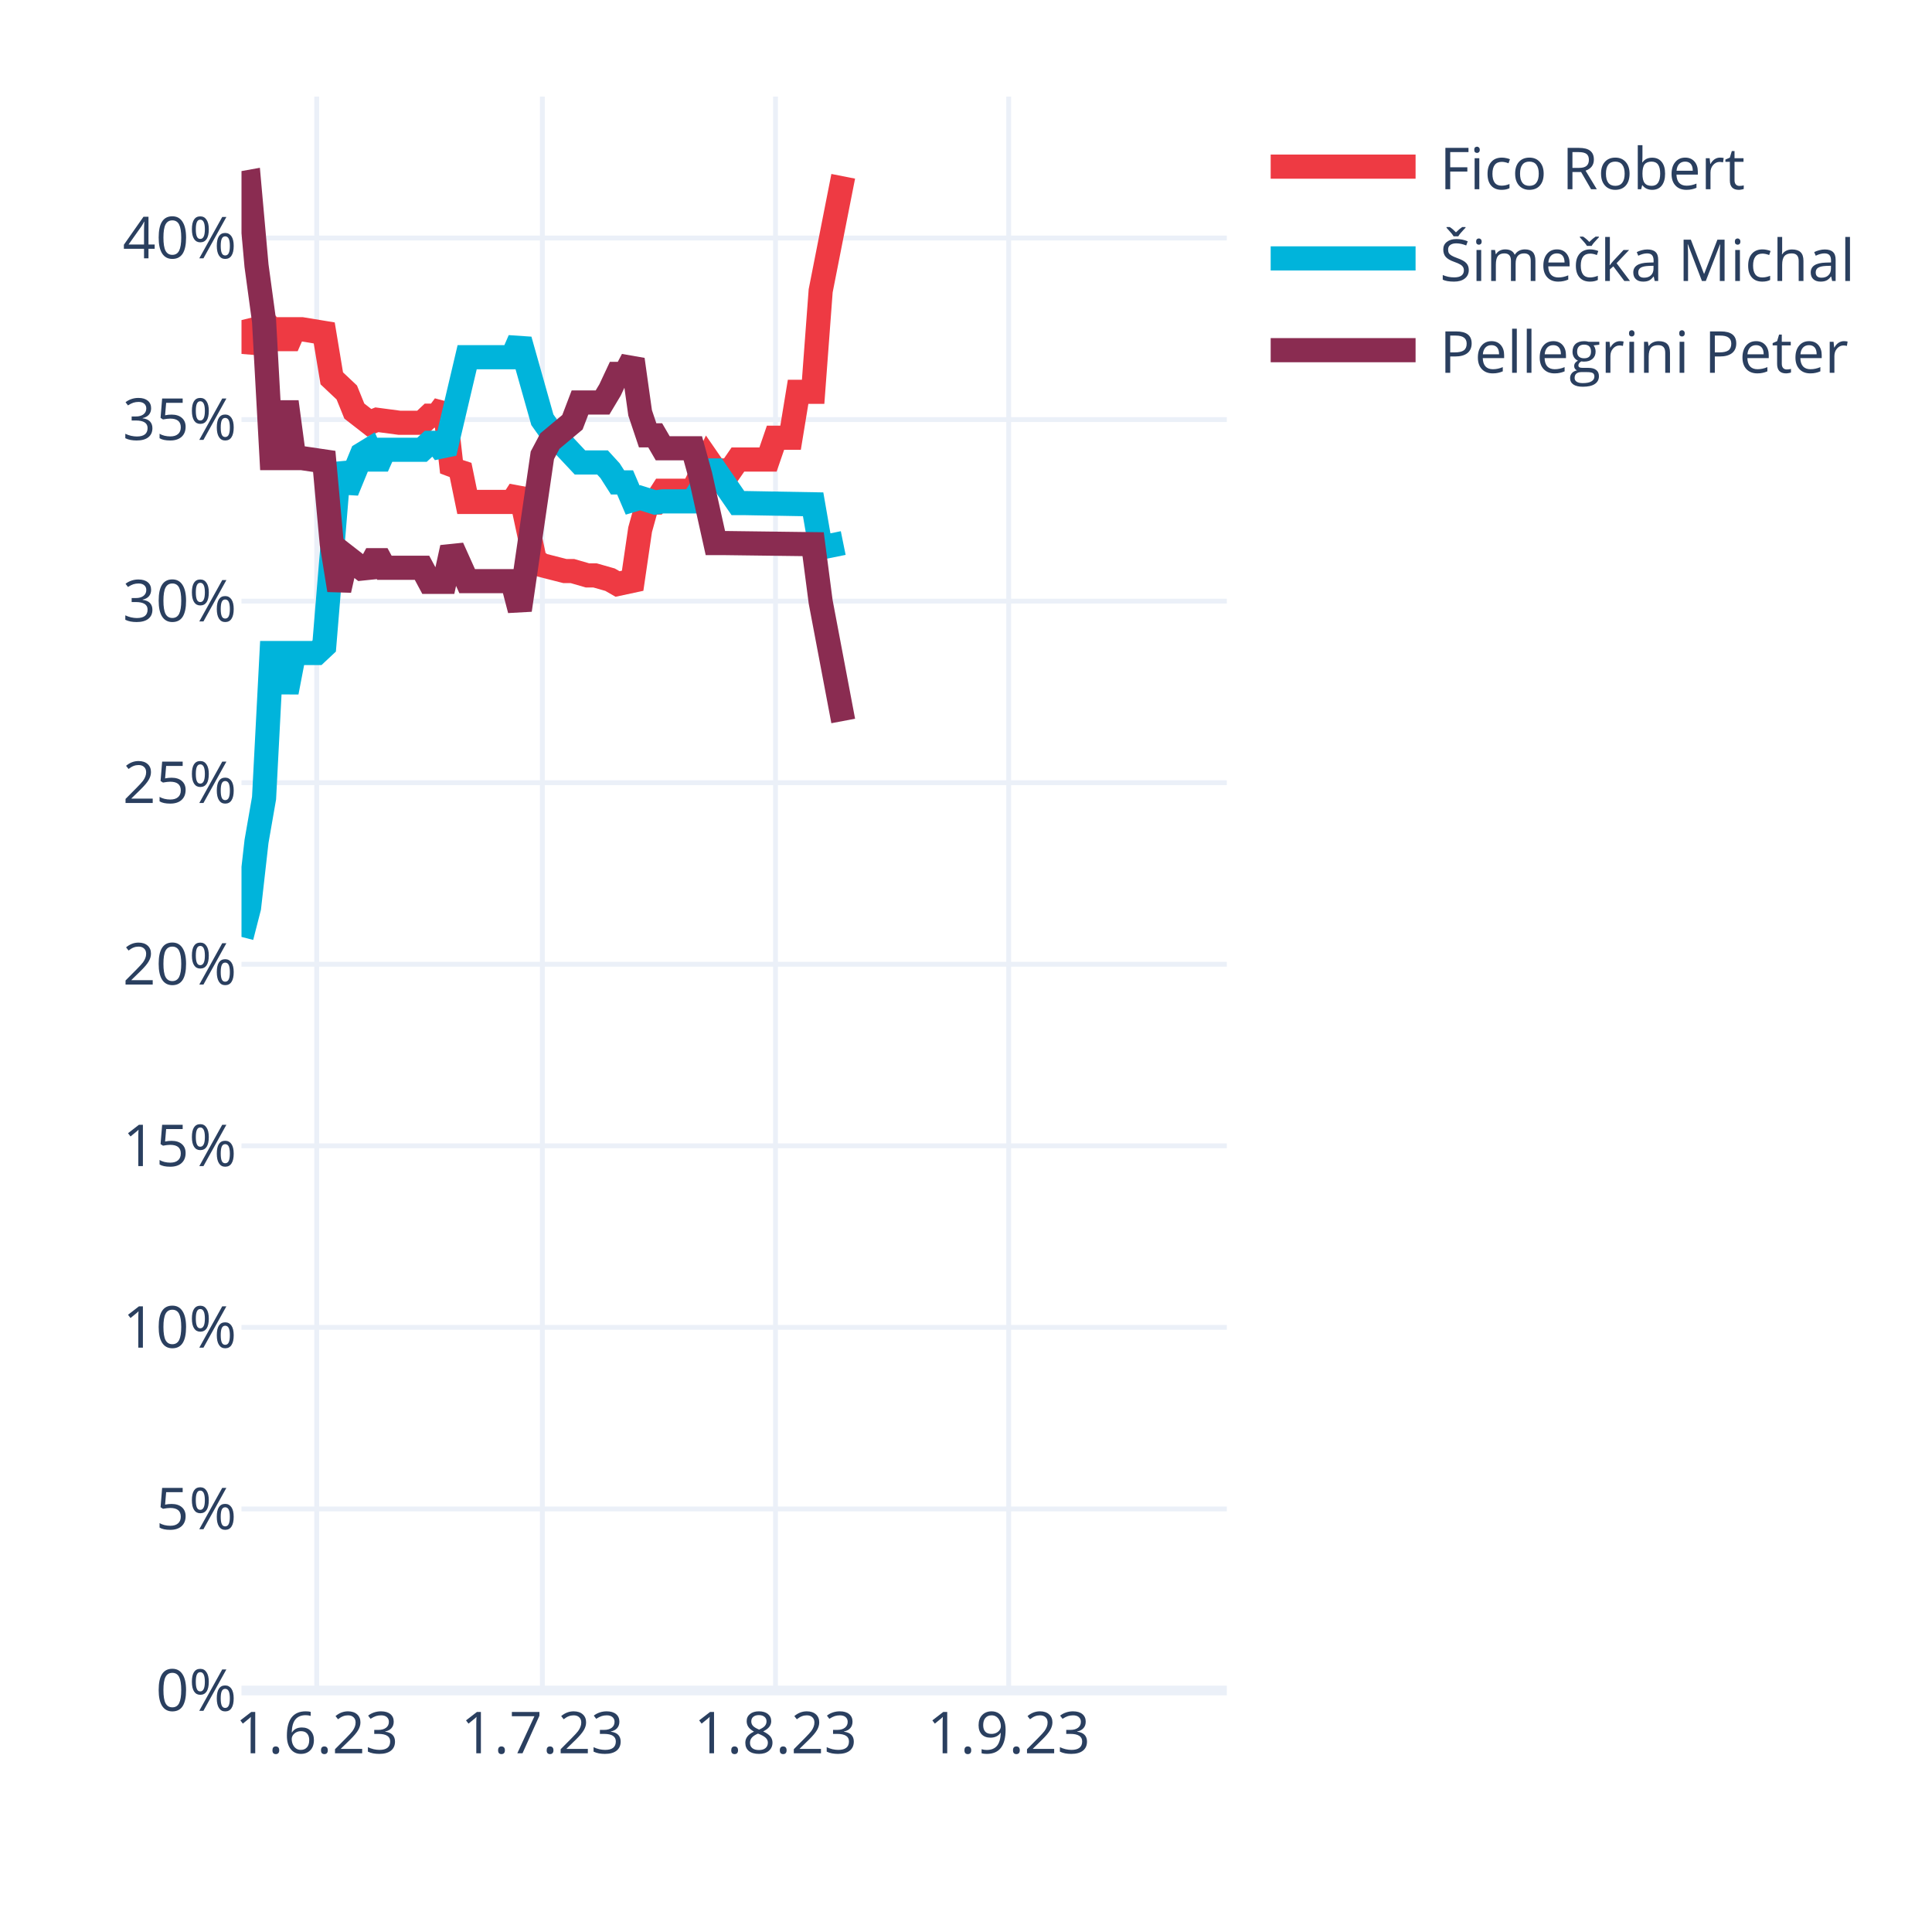
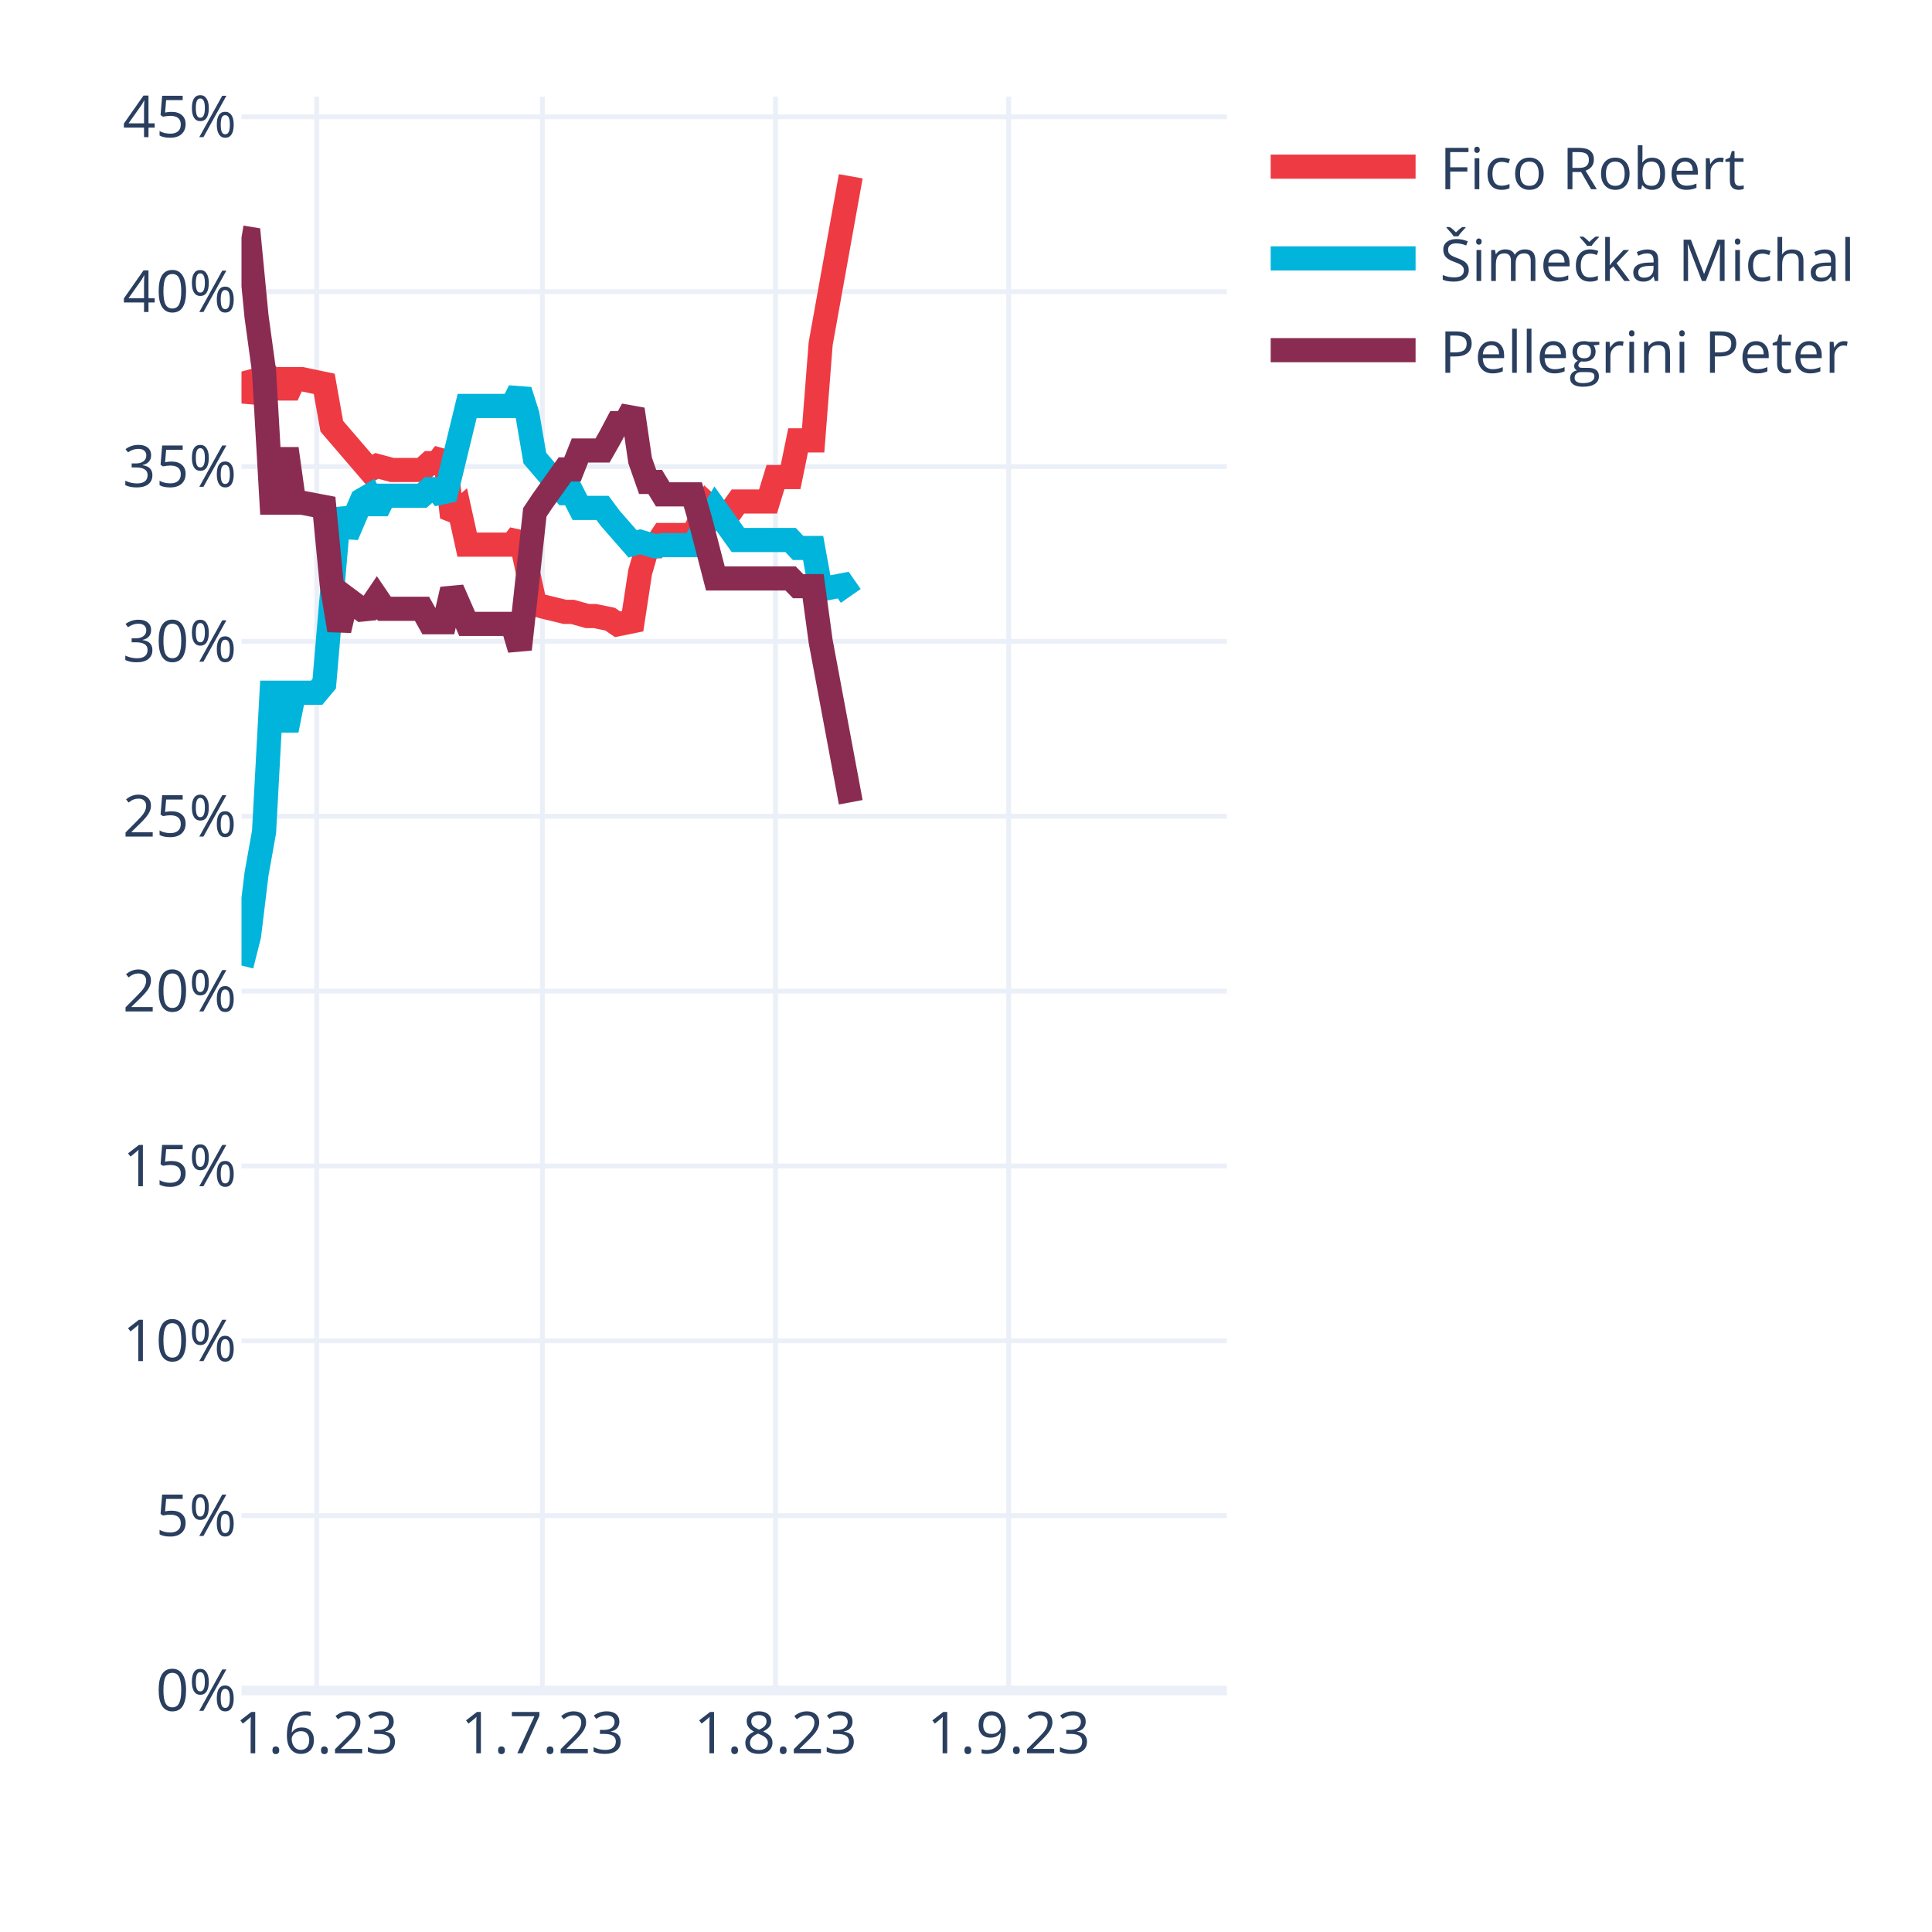
<svg xmlns="http://www.w3.org/2000/svg" class="main-svg" width="400" height="400" style="" viewBox="0 0 400 400">
  <rect x="0" y="0" width="400" height="400" style="fill: rgb(255, 255, 255); fill-opacity: 1;" />
-   <defs id="defs-32f5bb">
+   <defs id="defs-d91687">
    <g class="clips">
-       <clipPath id="clip32f5bbxyplot" class="plotclip">
+       <clipPath id="clipd91687xyplot" class="plotclip">
        <rect width="204" height="330" />
      </clipPath>
-       <clipPath class="axesclip" id="clip32f5bbx">
+       <clipPath class="axesclip" id="clipd91687x">
        <rect x="50" y="0" width="204" height="400" />
      </clipPath>
-       <clipPath class="axesclip" id="clip32f5bby">
+       <clipPath class="axesclip" id="clipd91687y">
        <rect x="0" y="20" width="400" height="330" />
      </clipPath>
-       <clipPath class="axesclip" id="clip32f5bbxy">
+       <clipPath class="axesclip" id="clipd91687xy">
        <rect x="50" y="20" width="204" height="330" />
      </clipPath>
    </g>
    <g class="gradients" />
    <g class="patterns" />
  </defs>
  <g class="bglayer" />
  <g class="layer-below">
    <g class="imagelayer" />
    <g class="shapelayer" />
  </g>
  <g class="cartesianlayer">
    <g class="subplot xy">
      <g class="layer-subplot">
        <g class="shapelayer" />
        <g class="imagelayer" />
      </g>
      <g class="minor-gridlayer">
        <g class="x" />
        <g class="y" />
      </g>
      <g class="gridlayer">
        <g class="x">
          <path class="xgrid crisp" transform="translate(65.57,0)" d="M0,20v330" style="stroke: rgb(235, 240, 248); stroke-opacity: 1; stroke-width: 1px;" />
          <path class="xgrid crisp" transform="translate(112.29,0)" d="M0,20v330" style="stroke: rgb(235, 240, 248); stroke-opacity: 1; stroke-width: 1px;" />
          <path class="xgrid crisp" transform="translate(160.56,0)" d="M0,20v330" style="stroke: rgb(235, 240, 248); stroke-opacity: 1; stroke-width: 1px;" />
          <path class="xgrid crisp" transform="translate(208.84,0)" d="M0,20v330" style="stroke: rgb(235, 240, 248); stroke-opacity: 1; stroke-width: 1px;" />
        </g>
        <g class="y">
-           <path class="ygrid crisp" transform="translate(0,312.41)" d="M50,0h204" style="stroke: rgb(235, 240, 248); stroke-opacity: 1; stroke-width: 1px;" />
-           <path class="ygrid crisp" transform="translate(0,274.82)" d="M50,0h204" style="stroke: rgb(235, 240, 248); stroke-opacity: 1; stroke-width: 1px;" />
-           <path class="ygrid crisp" transform="translate(0,237.23)" d="M50,0h204" style="stroke: rgb(235, 240, 248); stroke-opacity: 1; stroke-width: 1px;" />
-           <path class="ygrid crisp" transform="translate(0,199.64)" d="M50,0h204" style="stroke: rgb(235, 240, 248); stroke-opacity: 1; stroke-width: 1px;" />
-           <path class="ygrid crisp" transform="translate(0,162.05)" d="M50,0h204" style="stroke: rgb(235, 240, 248); stroke-opacity: 1; stroke-width: 1px;" />
-           <path class="ygrid crisp" transform="translate(0,124.46)" d="M50,0h204" style="stroke: rgb(235, 240, 248); stroke-opacity: 1; stroke-width: 1px;" />
-           <path class="ygrid crisp" transform="translate(0,86.87)" d="M50,0h204" style="stroke: rgb(235, 240, 248); stroke-opacity: 1; stroke-width: 1px;" />
-           <path class="ygrid crisp" transform="translate(0,49.28)" d="M50,0h204" style="stroke: rgb(235, 240, 248); stroke-opacity: 1; stroke-width: 1px;" />
+           <path class="ygrid crisp" transform="translate(0,313.8)" d="M50,0h204" style="stroke: rgb(235, 240, 248); stroke-opacity: 1; stroke-width: 1px;" />
+           <path class="ygrid crisp" transform="translate(0,277.6)" d="M50,0h204" style="stroke: rgb(235, 240, 248); stroke-opacity: 1; stroke-width: 1px;" />
+           <path class="ygrid crisp" transform="translate(0,241.4)" d="M50,0h204" style="stroke: rgb(235, 240, 248); stroke-opacity: 1; stroke-width: 1px;" />
+           <path class="ygrid crisp" transform="translate(0,205.2)" d="M50,0h204" style="stroke: rgb(235, 240, 248); stroke-opacity: 1; stroke-width: 1px;" />
+           <path class="ygrid crisp" transform="translate(0,169)" d="M50,0h204" style="stroke: rgb(235, 240, 248); stroke-opacity: 1; stroke-width: 1px;" />
+           <path class="ygrid crisp" transform="translate(0,132.79)" d="M50,0h204" style="stroke: rgb(235, 240, 248); stroke-opacity: 1; stroke-width: 1px;" />
+           <path class="ygrid crisp" transform="translate(0,96.59)" d="M50,0h204" style="stroke: rgb(235, 240, 248); stroke-opacity: 1; stroke-width: 1px;" />
+           <path class="ygrid crisp" transform="translate(0,60.39)" d="M50,0h204" style="stroke: rgb(235, 240, 248); stroke-opacity: 1; stroke-width: 1px;" />
+           <path class="ygrid crisp" transform="translate(0,24.19)" d="M50,0h204" style="stroke: rgb(235, 240, 248); stroke-opacity: 1; stroke-width: 1px;" />
        </g>
      </g>
      <g class="zerolinelayer">
        <path class="yzl zl crisp" transform="translate(0,350)" d="M50,0h204" style="stroke: rgb(235, 240, 248); stroke-opacity: 1; stroke-width: 2px;" />
      </g>
      <path class="xlines-below" />
      <path class="ylines-below" />
      <g class="overlines-below" />
      <g class="xaxislayer-below" />
      <g class="yaxislayer-below" />
      <g class="overaxes-below" />
-       <g class="plot" transform="translate(50,20)" clip-path="url(#clip32f5bbxyplot)">
+       <g class="plot" transform="translate(50,20)" clip-path="url(#clipd91687xyplot)">
        <g class="scatterlayer mlayer">
-           <g class="trace scatter tracec6c627" style="stroke-miterlimit: 2; opacity: 1;">
+           <g class="trace scatter trace478424" style="stroke-miterlimit: 2; opacity: 1;">
            <g class="fills" />
            <g class="errorbars" />
            <g class="lines">
-               <path class="js-line" d="M0,46.27L1.56,52.61L3.11,48.99L4.67,46.48L6.23,48.16L7.79,48.16L9.34,51.71L10.9,48.16L12.46,48.16L17.13,48.93L18.69,58.33L21.8,61.26L23.36,65.11L26.47,67.53L28.03,66.91L32.7,67.53L34.26,67.53L37.37,67.53L38.93,66.06L40.49,66.06L42.05,63.96L43.6,77.74L45.16,76.33L46.72,83.92L48.27,83.92L56.06,83.92L57.62,81.52L60.73,96.03L62.29,97.04L66.96,98.23L68.52,98.23L71.63,99.13L73.19,99.13L76.31,100.02L77.86,100.91L80.98,100.24L82.53,89.66L84.09,84.04L85.65,84.04L87.21,81.6L88.76,81.6L93.44,81.6L94.99,78.41L96.55,75.14L98.11,77.4L101.22,77.4L102.78,75.14L109.01,75.14L110.56,70.63L113.68,70.63L115.24,61.12L118.35,61.12L119.91,40.21L124.58,16.5" style="vector-effect: none; fill: none; stroke: rgb(238, 58, 67); stroke-opacity: 1; stroke-width: 5px; opacity: 1;" />
+               <path class="js-line" d="M0,56.92L1.56,62.83L3.11,59.53L4.67,56.88L6.23,58.49L7.79,58.49L9.34,61.89L10.9,58.49L12.46,58.49L17.13,59.47L18.69,68.24L26.47,77.3L28.03,76.46L31.15,77.3L32.7,77.3L37.37,77.3L38.93,75.89L40.49,75.89L42.05,73.87L43.6,87.07L45.16,85.72L46.72,92.76L48.27,92.76L56.06,92.76L57.62,90.69L60.73,105.06L62.29,105.55L66.96,106.68L68.52,106.68L71.63,107.55L73.19,107.55L76.31,108.19L77.86,109.25L80.98,108.62L82.53,98.48L84.09,93.1L85.65,93.1L87.21,90.77L88.76,90.77L93.44,90.77L94.99,87.72L96.55,84.57L98.11,86.01L101.22,86.01L102.78,83.83L109.01,83.83L110.56,78.77L113.68,78.77L115.24,71.17L118.35,71.17L119.91,51.15L126.14,16.5" style="vector-effect: none; fill: none; stroke: rgb(238, 58, 67); stroke-opacity: 1; stroke-width: 5px; opacity: 1;" />
            </g>
            <g class="points" />
            <g class="text" />
          </g>
-           <g class="trace scatter trace4c49f4" style="stroke-miterlimit: 2; opacity: 1;">
+           <g class="trace scatter tracef8d236" style="stroke-miterlimit: 2; opacity: 1;">
            <g class="fills" />
            <g class="errorbars" />
            <g class="lines">
-               <path class="js-line" d="M0,173.98L1.56,167.91L3.11,154.2L4.67,145.24L6.23,115.2L7.79,115.2L9.34,123.31L10.9,115.2L12.46,115.2L15.57,115.2L17.13,113.74L20.24,75.95L21.8,81.67L24.92,74.07L26.47,73.12L28.03,76.62L29.59,73.12L37.37,73.12L38.93,71.68L40.49,71.68L42.05,73.78L46.72,53.96L48.27,53.96L56.06,53.96L57.62,50.38L62.29,66.91L63.85,69.11L70.08,75.75L71.63,75.75L74.75,75.75L76.31,77.46L77.86,79.88L79.42,79.88L80.98,83.52L82.53,83.06L85.65,84.04L87.21,83.8L93.44,83.8L94.99,81.37L96.55,77.4L98.11,77.4L102.78,84.16L104.34,84.16L118.35,84.41L119.91,93.38L124.58,92.43" style="vector-effect: none; fill: none; stroke: rgb(0, 180, 219); stroke-opacity: 1; stroke-width: 5px; opacity: 1;" />
+               <path class="js-line" d="M0,179.9L1.56,173.73L3.11,160.96L4.67,152.22L6.23,123.42L7.79,123.42L9.34,131.19L10.9,123.42L12.46,123.42L15.57,123.42L17.13,121.55L20.24,85.35L21.8,90.83L24.92,83.55L26.47,82.64L28.03,85.78L29.59,82.64L37.37,82.64L38.93,81.27L40.49,81.27L42.05,83.28L46.72,64.05L48.27,64.05L56.06,64.05L57.62,60.87L59.18,65.77L60.73,74.84L66.96,82.11L68.52,82.11L70.08,85.16L71.63,85.16L74.75,85.16L76.31,87.27L80.98,92.61L82.53,92.17L85.65,93.1L87.21,92.87L93.44,92.87L94.99,90.55L98.11,85.28L99.66,87.45L102.78,91.8L104.34,91.8L113.68,91.8L115.24,93.45L118.35,93.45L119.91,102.04L124.58,101.14L126.14,103.38" style="vector-effect: none; fill: none; stroke: rgb(0, 180, 219); stroke-opacity: 1; stroke-width: 5px; opacity: 1;" />
            </g>
            <g class="points" />
            <g class="text" />
          </g>
-           <g class="trace scatter trace30629c" style="stroke-miterlimit: 2; opacity: 1;">
+           <g class="trace scatter trace2aa109" style="stroke-miterlimit: 2; opacity: 1;">
            <g class="fills" />
            <g class="errorbars" />
            <g class="lines">
-               <path class="js-line" d="M0,17.96L1.56,17.68L3.11,35.01L4.67,46.48L6.23,74.84L7.79,74.84L9.34,63.19L10.9,74.84L12.46,74.84L17.13,75.53L18.69,92.63L20.24,102.18L21.8,95.28L24.92,97.71L26.47,97.55L28.03,94.67L29.59,97.55L37.37,97.55L38.93,100.46L42.05,100.46L43.6,93.38L46.72,100.32L48.27,100.32L56.06,100.32L57.62,106.3L62.29,74.26L63.85,71.32L68.52,67.42L70.08,63.33L74.75,63.33L76.31,60.72L77.86,57.41L79.42,57.41L80.98,54.44L82.53,65.48L84.09,70.13L85.65,70.13L87.21,72.81L88.76,72.81L93.44,72.81L94.99,78.41L98.11,92.43L99.66,92.43L118.35,92.67L119.91,104.61L124.58,129.27" style="vector-effect: none; fill: none; stroke: rgb(138, 44, 81); stroke-opacity: 1; stroke-width: 5px; opacity: 1;" />
+               <path class="js-line" d="M0,29.17L1.56,29.43L3.11,45.5L4.67,56.88L6.23,84.07L7.79,84.07L9.34,72.9L10.9,84.07L12.46,84.07L17.13,84.96L18.69,101.13L20.24,110.48L21.8,103.87L24.92,106.2L26.47,106.04L28.03,103.74L29.59,106.04L37.37,106.04L38.93,108.83L42.05,108.83L43.6,102.04L46.72,109.17L48.27,109.17L56.06,109.17L57.62,114.42L60.73,86.08L62.29,83.74L66.96,77.19L68.52,77.19L70.08,73.27L71.63,73.27L74.75,73.27L76.31,70.53L77.86,67.6L79.42,67.6L80.98,64.76L82.53,75.33L84.09,79.78L85.65,79.78L87.21,82.35L88.76,82.35L93.44,82.35L94.99,87.72L98.11,99.76L99.66,99.76L113.68,99.76L115.24,101.36L118.35,101.36L119.91,112.79L126.14,146.1" style="vector-effect: none; fill: none; stroke: rgb(138, 44, 81); stroke-opacity: 1; stroke-width: 5px; opacity: 1;" />
            </g>
            <g class="points" />
            <g class="text" />
          </g>
        </g>
      </g>
      <g class="overplot" />
      <path class="xlines-above crisp" d="M0,0" style="fill: none;" />
      <path class="ylines-above crisp" d="M0,0" style="fill: none;" />
      <g class="overlines-above" />
      <g class="xaxislayer-above">
        <g class="xtick">
          <text text-anchor="middle" x="0" y="363" transform="translate(65.57,0)" style="font-family: 'Open Sans', verdana, arial, sans-serif; font-size: 12px; fill: rgb(42, 63, 95); fill-opacity: 1; white-space: pre; opacity: 1;">1.6.23</text>
        </g>
        <g class="xtick">
          <text text-anchor="middle" x="0" y="363" style="font-family: 'Open Sans', verdana, arial, sans-serif; font-size: 12px; fill: rgb(42, 63, 95); fill-opacity: 1; white-space: pre; opacity: 1;" transform="translate(112.29,0)">1.7.23</text>
        </g>
        <g class="xtick">
          <text text-anchor="middle" x="0" y="363" style="font-family: 'Open Sans', verdana, arial, sans-serif; font-size: 12px; fill: rgb(42, 63, 95); fill-opacity: 1; white-space: pre; opacity: 1;" transform="translate(160.56,0)">1.8.23</text>
        </g>
        <g class="xtick">
          <text text-anchor="middle" x="0" y="363" style="font-family: 'Open Sans', verdana, arial, sans-serif; font-size: 12px; fill: rgb(42, 63, 95); fill-opacity: 1; white-space: pre; opacity: 1;" transform="translate(208.84,0)">1.9.23</text>
        </g>
      </g>
      <g class="yaxislayer-above">
        <g class="ytick">
          <text text-anchor="end" x="49" y="4.2" transform="translate(0,350)" style="font-family: 'Open Sans', verdana, arial, sans-serif; font-size: 12px; fill: rgb(42, 63, 95); fill-opacity: 1; white-space: pre; opacity: 1;">0%</text>
        </g>
        <g class="ytick">
-           <text text-anchor="end" x="49" y="4.2" style="font-family: 'Open Sans', verdana, arial, sans-serif; font-size: 12px; fill: rgb(42, 63, 95); fill-opacity: 1; white-space: pre; opacity: 1;" transform="translate(0,312.41)">5%</text>
-         </g>
-         <g class="ytick">
-           <text text-anchor="end" x="49" y="4.2" style="font-family: 'Open Sans', verdana, arial, sans-serif; font-size: 12px; fill: rgb(42, 63, 95); fill-opacity: 1; white-space: pre; opacity: 1;" transform="translate(0,274.82)">10%</text>
-         </g>
-         <g class="ytick">
-           <text text-anchor="end" x="49" y="4.2" style="font-family: 'Open Sans', verdana, arial, sans-serif; font-size: 12px; fill: rgb(42, 63, 95); fill-opacity: 1; white-space: pre; opacity: 1;" transform="translate(0,237.23)">15%</text>
-         </g>
-         <g class="ytick">
-           <text text-anchor="end" x="49" y="4.2" style="font-family: 'Open Sans', verdana, arial, sans-serif; font-size: 12px; fill: rgb(42, 63, 95); fill-opacity: 1; white-space: pre; opacity: 1;" transform="translate(0,199.64)">20%</text>
-         </g>
-         <g class="ytick">
-           <text text-anchor="end" x="49" y="4.2" style="font-family: 'Open Sans', verdana, arial, sans-serif; font-size: 12px; fill: rgb(42, 63, 95); fill-opacity: 1; white-space: pre; opacity: 1;" transform="translate(0,162.05)">25%</text>
-         </g>
-         <g class="ytick">
-           <text text-anchor="end" x="49" y="4.2" style="font-family: 'Open Sans', verdana, arial, sans-serif; font-size: 12px; fill: rgb(42, 63, 95); fill-opacity: 1; white-space: pre; opacity: 1;" transform="translate(0,124.46)">30%</text>
-         </g>
-         <g class="ytick">
-           <text text-anchor="end" x="49" y="4.2" style="font-family: 'Open Sans', verdana, arial, sans-serif; font-size: 12px; fill: rgb(42, 63, 95); fill-opacity: 1; white-space: pre; opacity: 1;" transform="translate(0,86.87)">35%</text>
-         </g>
-         <g class="ytick">
-           <text text-anchor="end" x="49" y="4.2" style="font-family: 'Open Sans', verdana, arial, sans-serif; font-size: 12px; fill: rgb(42, 63, 95); fill-opacity: 1; white-space: pre; opacity: 1;" transform="translate(0,49.28)">40%</text>
+           <text text-anchor="end" x="49" y="4.2" style="font-family: 'Open Sans', verdana, arial, sans-serif; font-size: 12px; fill: rgb(42, 63, 95); fill-opacity: 1; white-space: pre; opacity: 1;" transform="translate(0,313.8)">5%</text>
+         </g>
+         <g class="ytick">
+           <text text-anchor="end" x="49" y="4.2" style="font-family: 'Open Sans', verdana, arial, sans-serif; font-size: 12px; fill: rgb(42, 63, 95); fill-opacity: 1; white-space: pre; opacity: 1;" transform="translate(0,277.6)">10%</text>
+         </g>
+         <g class="ytick">
+           <text text-anchor="end" x="49" y="4.2" style="font-family: 'Open Sans', verdana, arial, sans-serif; font-size: 12px; fill: rgb(42, 63, 95); fill-opacity: 1; white-space: pre; opacity: 1;" transform="translate(0,241.4)">15%</text>
+         </g>
+         <g class="ytick">
+           <text text-anchor="end" x="49" y="4.2" style="font-family: 'Open Sans', verdana, arial, sans-serif; font-size: 12px; fill: rgb(42, 63, 95); fill-opacity: 1; white-space: pre; opacity: 1;" transform="translate(0,205.2)">20%</text>
+         </g>
+         <g class="ytick">
+           <text text-anchor="end" x="49" y="4.2" style="font-family: 'Open Sans', verdana, arial, sans-serif; font-size: 12px; fill: rgb(42, 63, 95); fill-opacity: 1; white-space: pre; opacity: 1;" transform="translate(0,169)">25%</text>
+         </g>
+         <g class="ytick">
+           <text text-anchor="end" x="49" y="4.2" style="font-family: 'Open Sans', verdana, arial, sans-serif; font-size: 12px; fill: rgb(42, 63, 95); fill-opacity: 1; white-space: pre; opacity: 1;" transform="translate(0,132.79)">30%</text>
+         </g>
+         <g class="ytick">
+           <text text-anchor="end" x="49" y="4.2" style="font-family: 'Open Sans', verdana, arial, sans-serif; font-size: 12px; fill: rgb(42, 63, 95); fill-opacity: 1; white-space: pre; opacity: 1;" transform="translate(0,96.59)">35%</text>
+         </g>
+         <g class="ytick">
+           <text text-anchor="end" x="49" y="4.2" style="font-family: 'Open Sans', verdana, arial, sans-serif; font-size: 12px; fill: rgb(42, 63, 95); fill-opacity: 1; white-space: pre; opacity: 1;" transform="translate(0,60.39)">40%</text>
+         </g>
+         <g class="ytick">
+           <text text-anchor="end" x="49" y="4.2" style="font-family: 'Open Sans', verdana, arial, sans-serif; font-size: 12px; fill: rgb(42, 63, 95); fill-opacity: 1; white-space: pre; opacity: 1;" transform="translate(0,24.19)">45%</text>
        </g>
      </g>
      <g class="overaxes-above" />
    </g>
  </g>
  <g class="polarlayer" />
  <g class="smithlayer" />
  <g class="ternarylayer" />
  <g class="geolayer" />
  <g class="funnelarealayer" />
  <g class="pielayer" />
  <g class="iciclelayer" />
  <g class="treemaplayer" />
  <g class="sunburstlayer" />
  <g class="glimages" />
-   <defs id="topdefs-32f5bb">
+   <defs id="topdefs-d91687">
    <g class="clips" />
-     <clipPath id="legend32f5bb">
+     <clipPath id="legendd91687">
      <rect width="130" height="67" x="0" y="0" />
    </clipPath>
  </defs>
  <g class="layer-above">
    <g class="imagelayer" />
    <g class="shapelayer" />
  </g>
  <g class="infolayer">
    <g class="legend" pointer-events="all" transform="translate(258.08,20)">
      <rect class="bg" shape-rendering="crispEdges" width="130" height="67" x="0" y="0" style="stroke: rgb(68, 68, 68); stroke-opacity: 1; fill: rgb(255, 255, 255); fill-opacity: 1; stroke-width: 0px;" />
-       <g class="scrollbox" transform="" clip-path="url(#legend32f5bb)">
+       <g class="scrollbox" transform="" clip-path="url(#legendd91687)">
        <g class="groups">
          <g class="traces" transform="translate(0,14.5)" style="opacity: 1;">
            <text class="legendtext" text-anchor="start" x="40" y="4.68" style="font-family: 'Open Sans', verdana, arial, sans-serif; font-size: 12px; fill: rgb(42, 63, 95); fill-opacity: 1; white-space: pre;">Fico Robert</text>
            <g class="layers" style="opacity: 1;">
              <g class="legendfill" />
              <g class="legendlines">
                <path class="js-line" d="M5,0h30" style="fill: none; stroke: rgb(238, 58, 67); stroke-opacity: 1; stroke-width: 5px;" />
              </g>
              <g class="legendsymbols">
                <g class="legendpoints" />
              </g>
            </g>
            <rect class="legendtoggle" x="0" y="-9.5" width="124.031" height="19" style="fill: rgb(0, 0, 0); fill-opacity: 0;" />
          </g>
          <g class="traces" transform="translate(0,33.5)" style="opacity: 1;">
            <text class="legendtext" text-anchor="start" x="40" y="4.68" style="font-family: 'Open Sans', verdana, arial, sans-serif; font-size: 12px; fill: rgb(42, 63, 95); fill-opacity: 1; white-space: pre;">Šimečka Michal</text>
            <g class="layers" style="opacity: 1;">
              <g class="legendfill" />
              <g class="legendlines">
                <path class="js-line" d="M5,0h30" style="fill: none; stroke: rgb(0, 180, 219); stroke-opacity: 1; stroke-width: 5px;" />
              </g>
              <g class="legendsymbols">
                <g class="legendpoints" />
              </g>
            </g>
            <rect class="legendtoggle" x="0" y="-9.5" width="124.031" height="19" style="fill: rgb(0, 0, 0); fill-opacity: 0;" />
          </g>
          <g class="traces" transform="translate(0,52.5)" style="opacity: 1;">
            <text class="legendtext" text-anchor="start" x="40" y="4.68" style="font-family: 'Open Sans', verdana, arial, sans-serif; font-size: 12px; fill: rgb(42, 63, 95); fill-opacity: 1; white-space: pre;">Pellegrini Peter</text>
            <g class="layers" style="opacity: 1;">
              <g class="legendfill" />
              <g class="legendlines">
                <path class="js-line" d="M5,0h30" style="fill: none; stroke: rgb(138, 44, 81); stroke-opacity: 1; stroke-width: 5px;" />
              </g>
              <g class="legendsymbols">
                <g class="legendpoints" />
              </g>
            </g>
            <rect class="legendtoggle" x="0" y="-9.5" width="124.031" height="19" style="fill: rgb(0, 0, 0); fill-opacity: 0;" />
          </g>
        </g>
      </g>
      <rect class="scrollbar" rx="20" ry="3" width="0" height="0" x="0" y="0" style="fill: rgb(128, 139, 164); fill-opacity: 1;" />
    </g>
    <g class="g-gtitle" />
    <g class="g-xtitle" />
    <g class="g-ytitle" />
  </g>
</svg>
